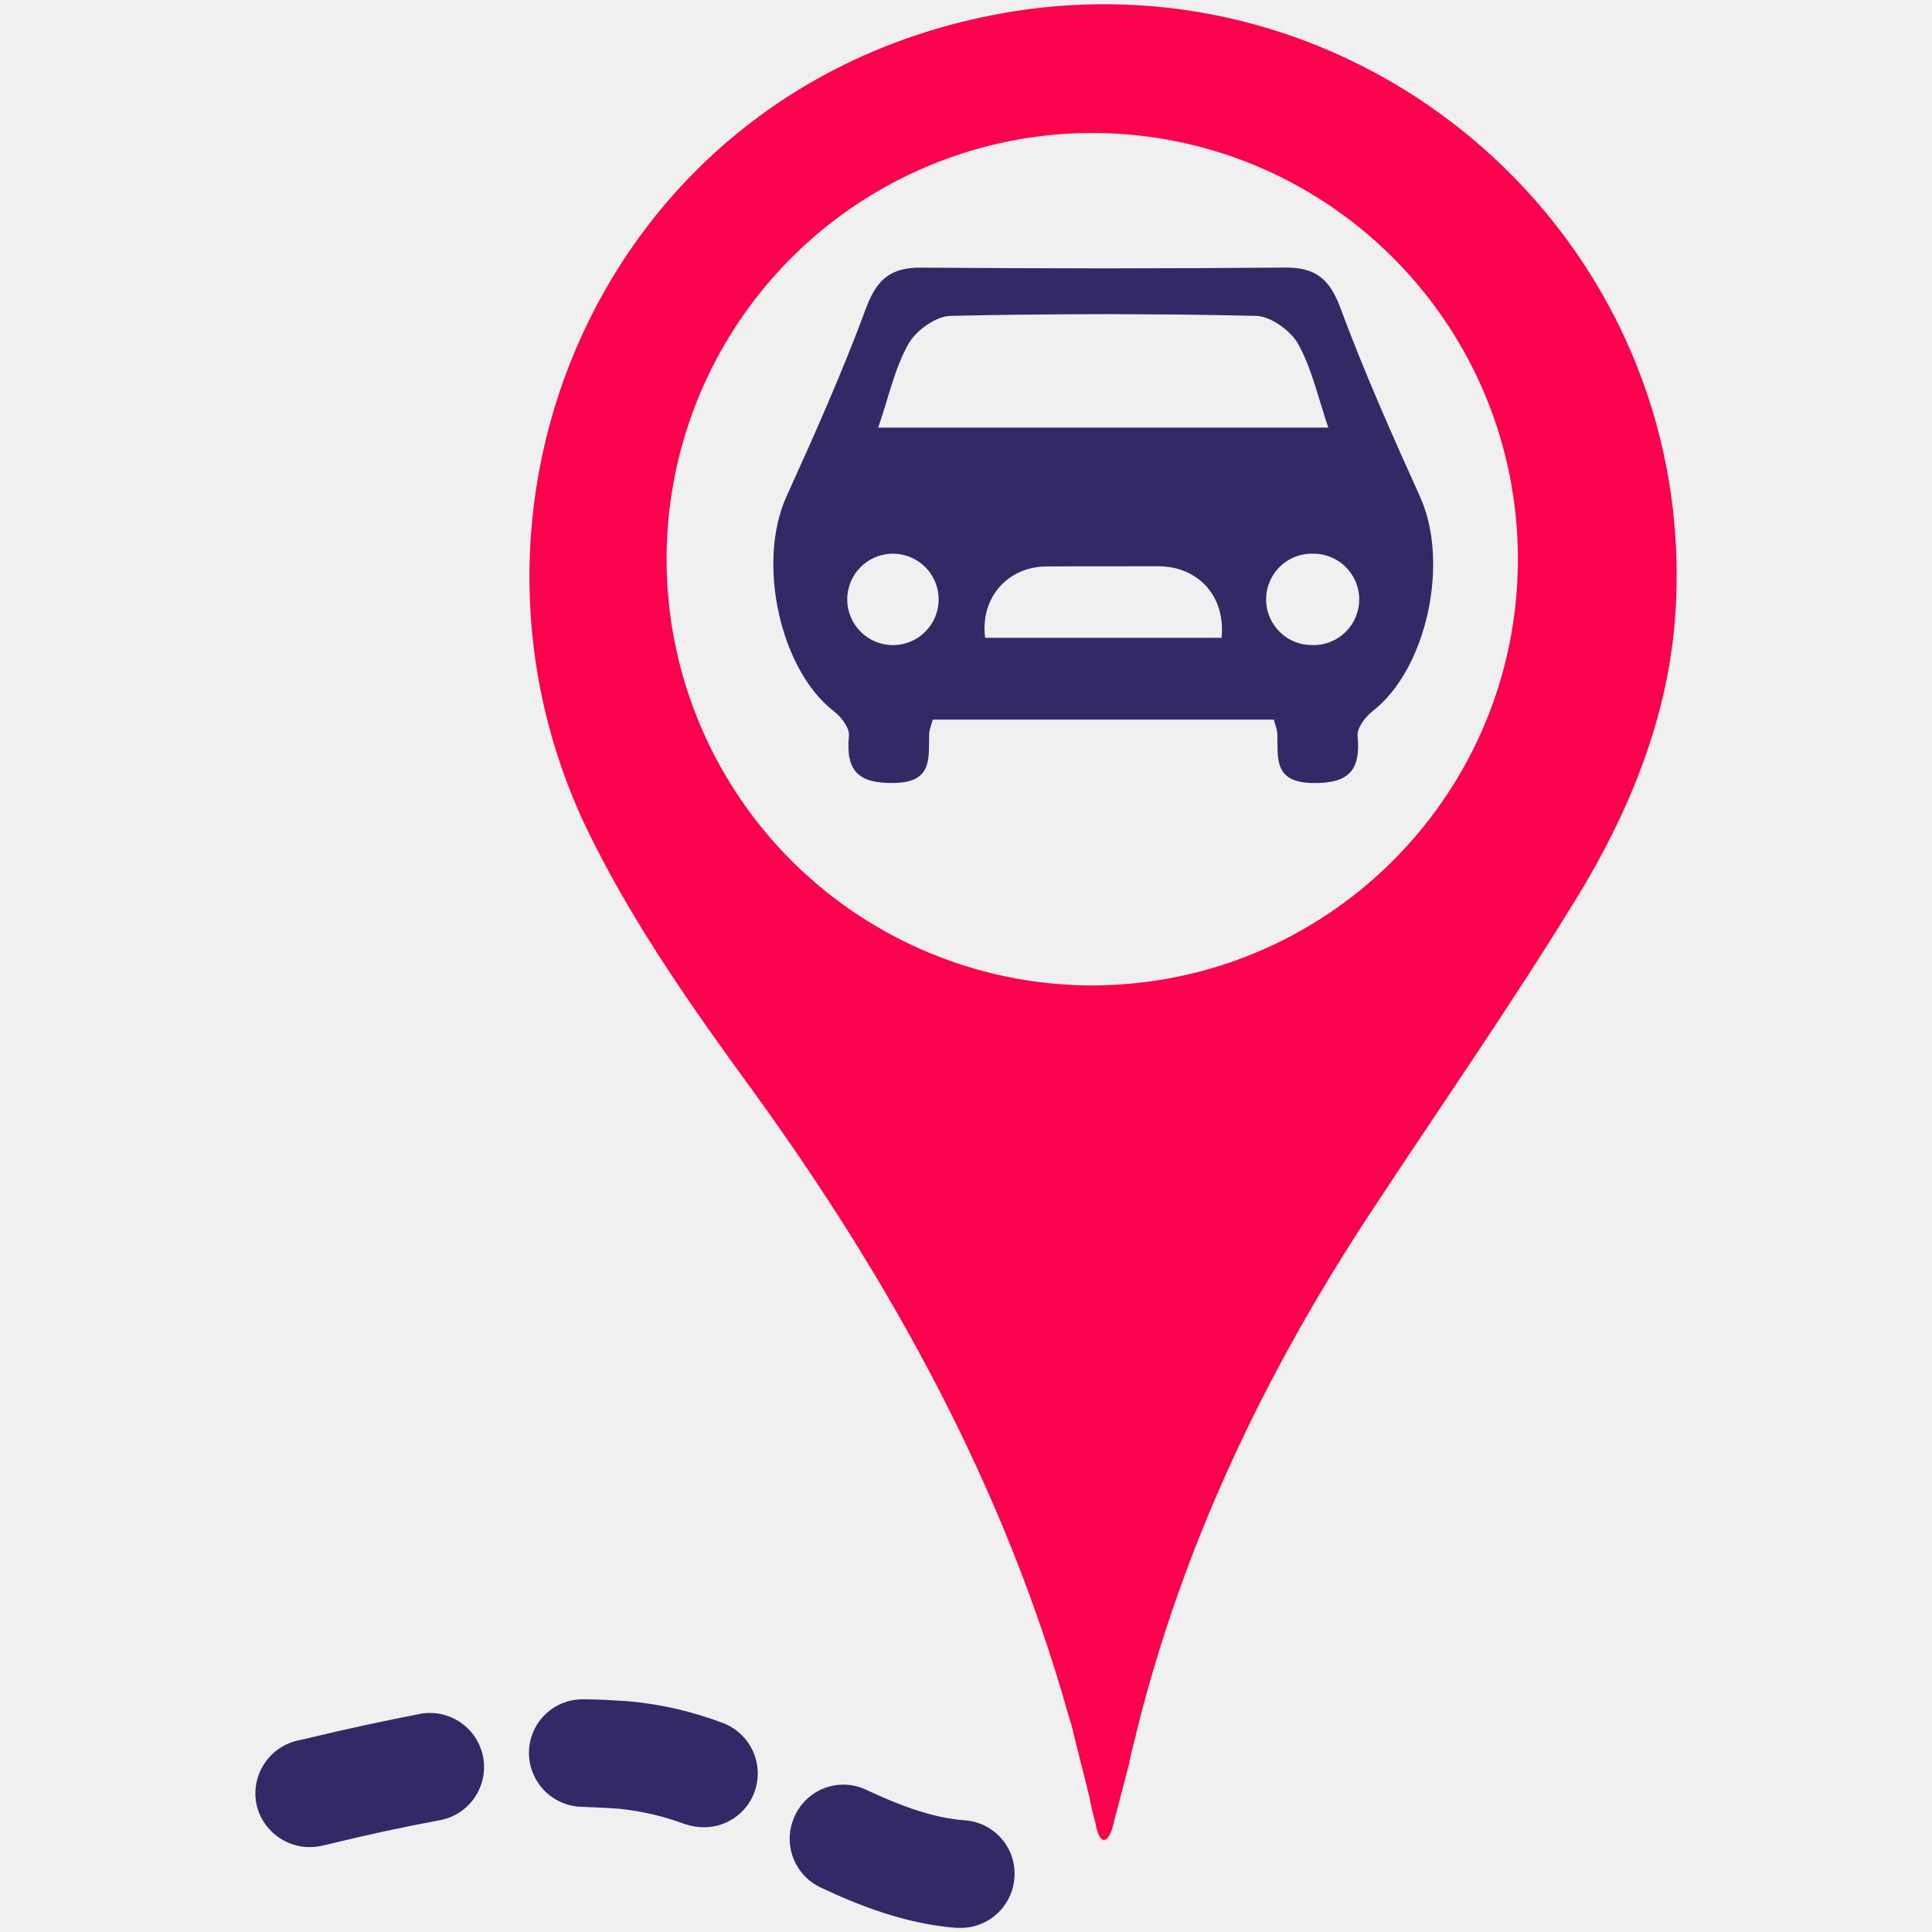
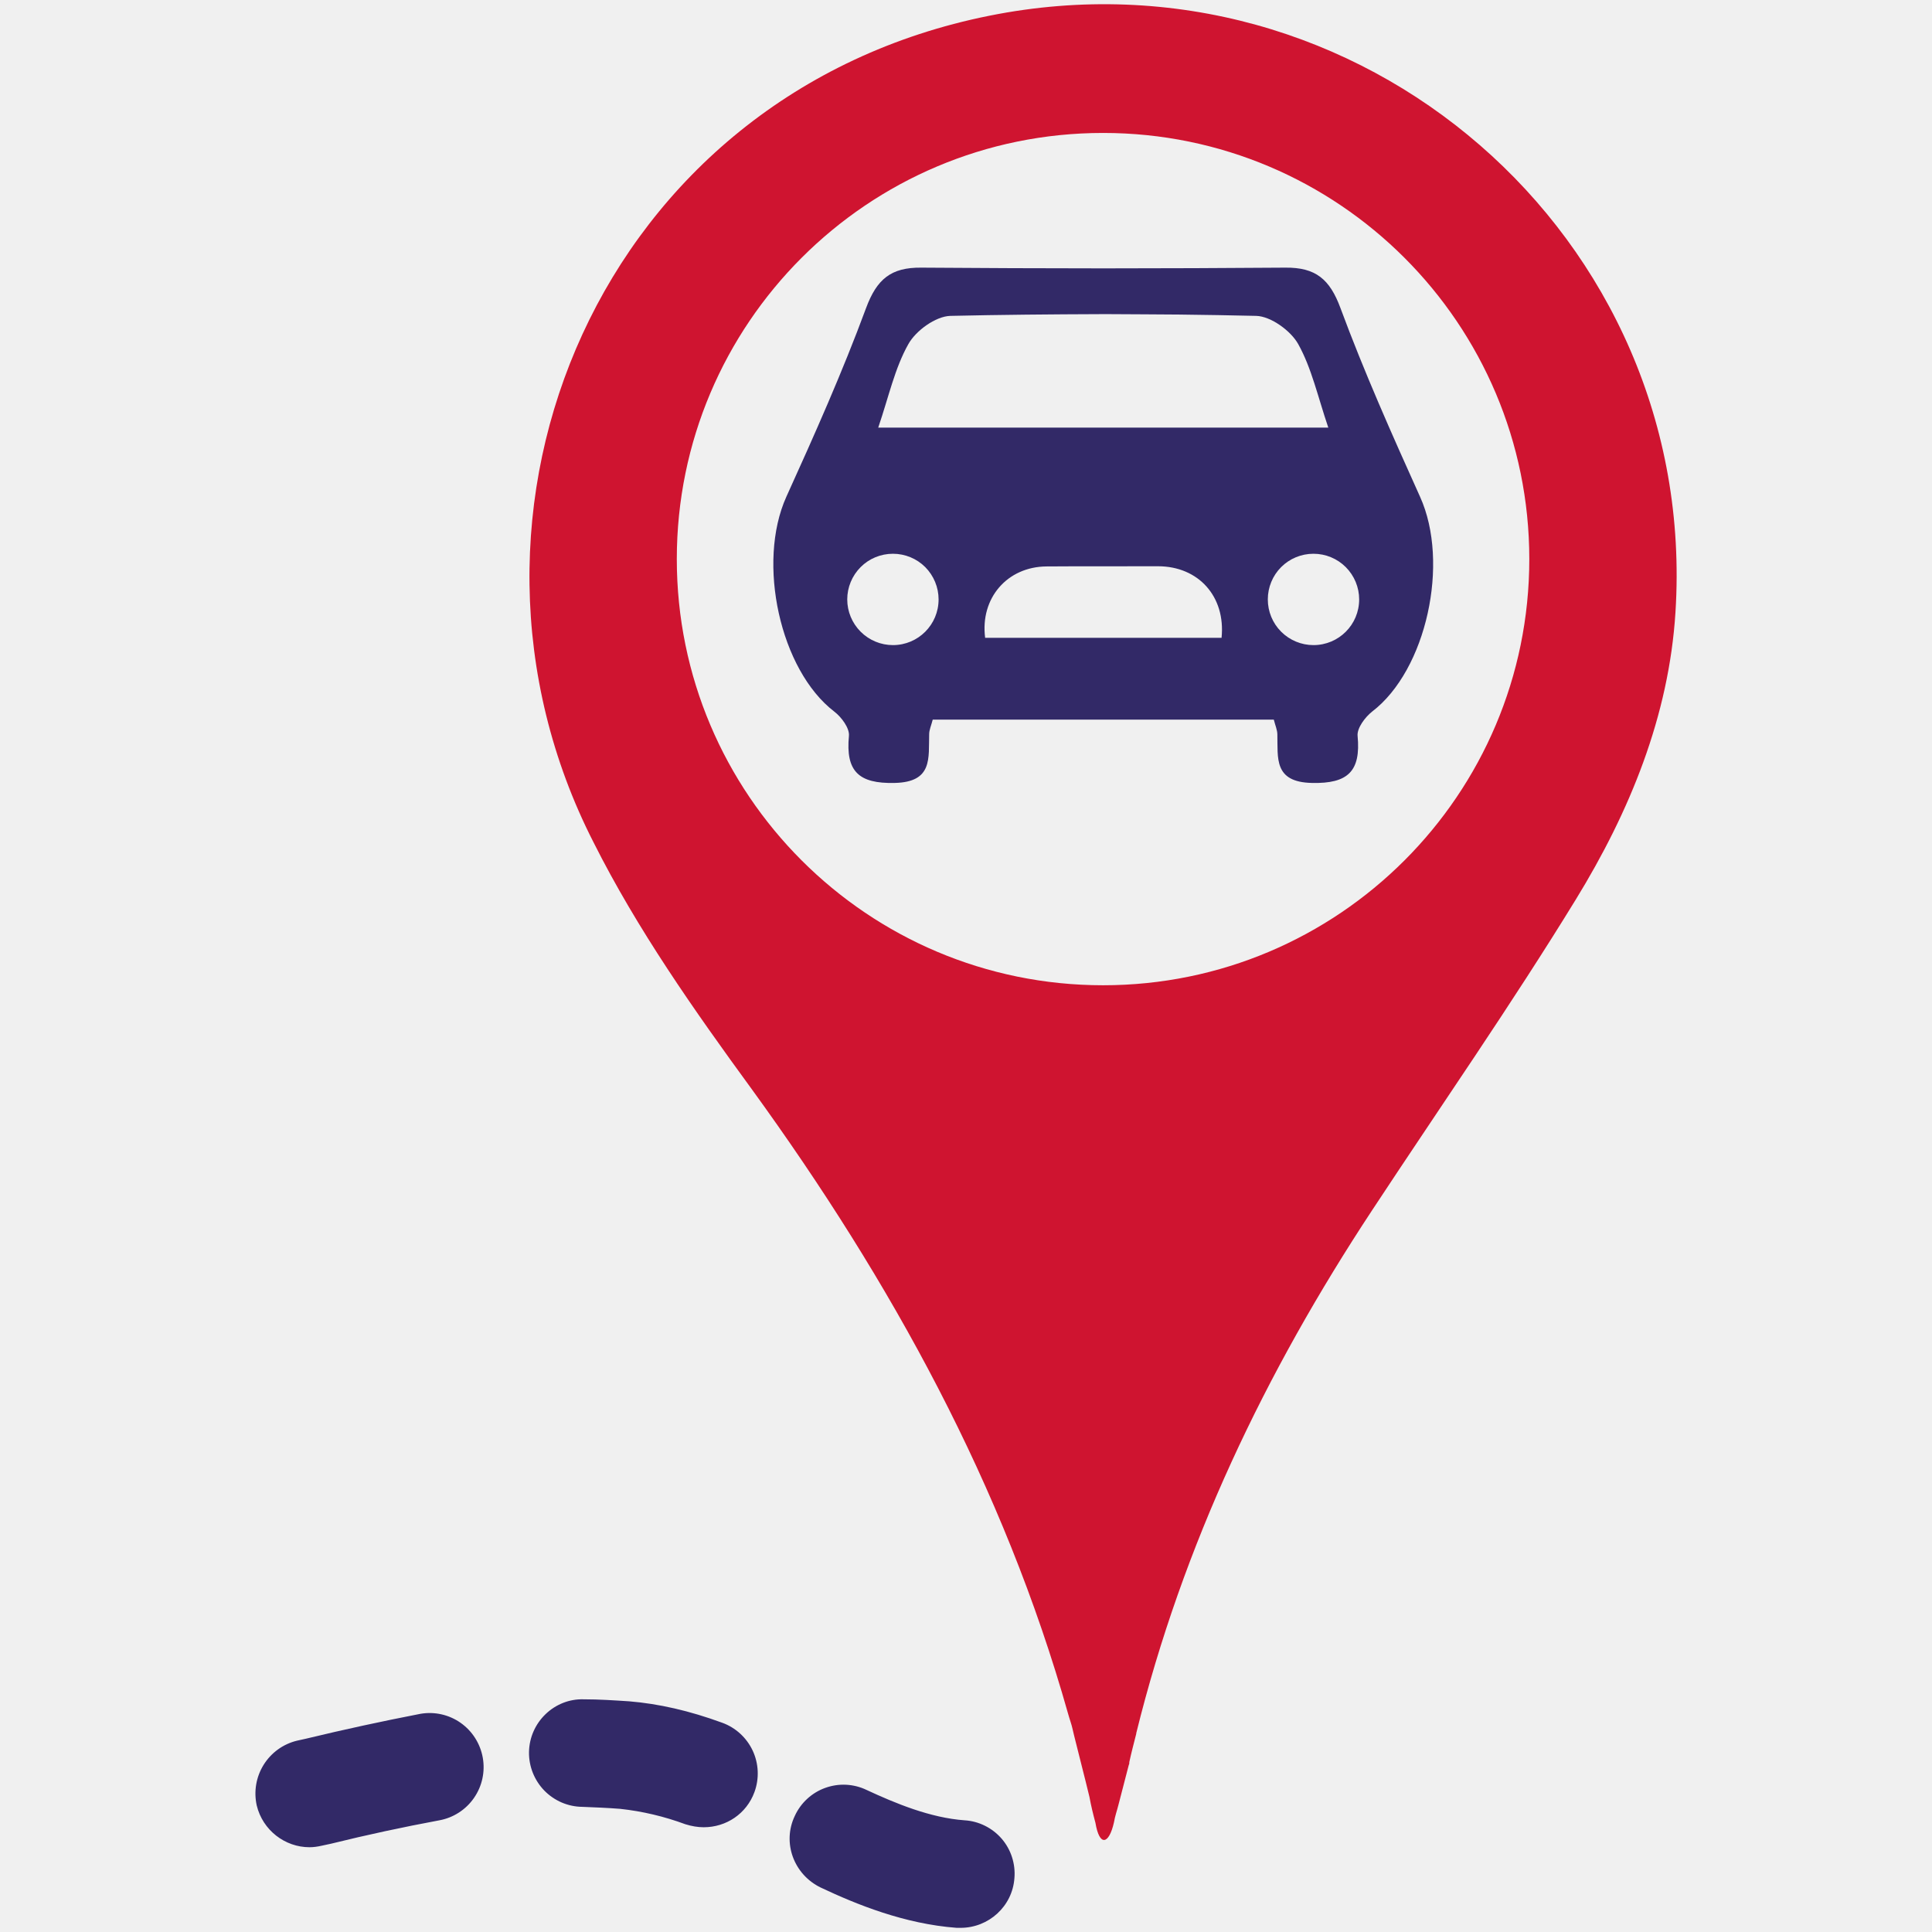
- <svg xmlns="http://www.w3.org/2000/svg" width="32" height="32" fill="none">
-   <g clip-path="url(#clip0_411_9096)">
-     <path d="M11.962 28.534a5.893 5.893 0 00-1.542-.355c-.248-.016-.495-.033-.75-.033a.887.887 0 00-.845 1.217.894.894 0 00.82.564c.206.008.42.017.626.033.37.04.732.126 1.08.255.107.034.206.05.305.05a.887.887 0 00.841-.585.895.895 0 00-.535-1.146zm-4.997-.148c-.635.123-1.267.26-1.896.412l-.149.033a.9.9 0 00-.668 1.072.904.904 0 001.08.668l.149-.034a31.945 31.945 0 011.797-.387.895.895 0 00-.313-1.764zm9.012 1.764c-.569-.041-1.146-.28-1.624-.503a.884.884 0 00-1.188.429.891.891 0 00.43 1.188c.593.28 1.384.602 2.25.668h.066a.891.891 0 00.89-.825.884.884 0 00-.824-.957z" fill="#322967" />
-     <path d="M16.39.26C9.956 1.546 7.03 8.472 9.832 13.956c.725 1.442 1.665 2.778 2.622 4.09 2.31 3.183 4.173 6.571 5.236 10.339.025.092.057.173.075.257.007.025.016.065.025.106.08.33.173.678.254 1.016.025.14.059.28.1.428.065.396.222.363.306-.01.016-.098.05-.189.074-.288l.171-.66c.01-.016.01-.031.01-.05.033-.155.074-.312.114-.468v-.009c.769-3.116 2.136-5.977 3.91-8.665 1.128-1.715 2.3-3.398 3.372-5.146.89-1.451 1.541-3.035 1.65-4.756.394-6.226-5.246-11.108-11.363-9.88zm1.88 16.06a7.06 7.06 0 11-.003-14.116 7.06 7.06 0 01.004 14.115z" fill="#FB024E" />
-     <path d="M23.521 8.229c-.465-1.03-.926-2.066-1.319-3.127-.177-.48-.413-.674-.912-.67-.998.008-2 .013-2.997.013h-.038c-1 0-1.998-.005-2.997-.012-.499-.005-.735.189-.913.669-.392 1.061-.853 2.096-1.321 3.127-.492 1.092-.104 2.87.794 3.557.12.092.255.274.243.402-.056.586.159.794.757.78.636-.014.56-.413.572-.808 0-.071.033-.14.059-.241h5.65c.025.101.056.17.058.24.01.395-.064.795.572.81.598.013.813-.195.757-.78-.012-.128.123-.31.24-.403.901-.688 1.29-2.465.795-3.557zm-8.476-2.53c.123-.221.451-.46.695-.467.832-.02 1.666-.026 2.5-.029h.13c.388.003.774.003 1.161.007.428.005.851.012 1.277.022.24.007.572.246.695.468.222.4.324.87.498 1.383h-7.455c.175-.514.274-.984.499-1.383zm-.255 4.986a.757.757 0 110-1.514.757.757 0 010 1.514zm5.443-.121h-3.916c-.085-.657.366-1.177 1.016-1.182.617-.005 1.232 0 1.849-.003.668 0 1.12.5 1.051 1.185zm1.522.12a.757.757 0 11.001-1.513.757.757 0 010 1.514z" fill="#322967" />
+ <svg xmlns="http://www.w3.org/2000/svg" width="32" height="32" viewBox="0 0 32 32" fill="none">
+   <g clip-path="url(#clip0_652_7793)">
+     <path d="M11.962 28.534C11.418 28.335 10.915 28.22 10.42 28.179C10.172 28.163 9.925 28.146 9.669 28.146C9.183 28.13 8.77 28.526 8.762 29.02C8.76 29.138 8.782 29.254 8.825 29.363C8.869 29.473 8.933 29.572 9.015 29.657C9.097 29.741 9.195 29.808 9.303 29.855C9.411 29.901 9.527 29.926 9.645 29.927C9.851 29.935 10.065 29.944 10.271 29.96C10.64 30 11.003 30.086 11.351 30.215C11.458 30.248 11.557 30.265 11.656 30.265C12.027 30.265 12.365 30.043 12.497 29.68C12.578 29.456 12.567 29.211 12.467 28.996C12.366 28.781 12.185 28.615 11.962 28.534ZM6.965 28.386C6.33 28.509 5.698 28.646 5.069 28.798L4.92 28.831C4.69 28.886 4.492 29.03 4.367 29.23C4.242 29.431 4.201 29.672 4.252 29.903C4.351 30.316 4.722 30.596 5.126 30.596C5.192 30.596 5.258 30.587 5.332 30.57L5.481 30.538C6.076 30.391 6.676 30.262 7.278 30.15C7.511 30.107 7.717 29.973 7.851 29.779C7.986 29.584 8.038 29.344 7.996 29.111C7.954 28.879 7.823 28.672 7.63 28.536C7.437 28.4 7.198 28.346 6.965 28.386ZM15.977 30.15C15.408 30.109 14.831 29.869 14.353 29.647C14.247 29.596 14.132 29.567 14.014 29.561C13.897 29.555 13.78 29.573 13.669 29.613C13.559 29.652 13.457 29.714 13.37 29.794C13.284 29.873 13.214 29.969 13.165 30.076C12.951 30.521 13.149 31.049 13.594 31.264C14.188 31.544 14.979 31.866 15.845 31.931H15.911C16.373 31.931 16.769 31.577 16.802 31.107C16.812 30.99 16.798 30.872 16.762 30.76C16.726 30.648 16.668 30.544 16.591 30.455C16.514 30.366 16.42 30.293 16.315 30.241C16.209 30.188 16.095 30.157 15.977 30.15Z" fill="#322967" />
+     <path d="M16.389 0.26C9.957 1.546 7.03 8.472 9.833 13.956C10.558 15.398 11.498 16.734 12.455 18.045C14.765 21.229 16.628 24.617 17.691 28.385C17.716 28.477 17.748 28.558 17.766 28.642C17.773 28.667 17.782 28.707 17.791 28.748C17.872 29.079 17.964 29.426 18.045 29.764C18.07 29.903 18.104 30.043 18.144 30.192C18.21 30.588 18.367 30.555 18.451 30.183C18.467 30.084 18.5 29.993 18.525 29.894L18.696 29.234C18.705 29.218 18.705 29.203 18.705 29.185C18.739 29.029 18.78 28.872 18.82 28.716V28.707C19.589 25.591 20.956 22.73 22.729 20.042C23.858 18.327 25.03 16.644 26.102 14.896C26.992 13.445 27.643 11.861 27.751 10.14C28.146 3.914 22.506 -0.968 16.389 0.26ZM18.271 16.319C14.371 16.319 11.21 13.158 11.21 9.26C11.21 5.362 14.371 2.202 18.271 2.202C22.169 2.202 25.33 5.363 25.33 9.261C25.33 13.159 22.168 16.319 18.271 16.319Z" fill="#CF1430" />
+     <path d="M23.521 8.229C23.056 7.198 22.595 6.163 22.202 5.102C22.025 4.622 21.789 4.428 21.29 4.433C20.292 4.44 19.29 4.445 18.293 4.445H18.255C17.255 4.445 16.257 4.44 15.258 4.433C14.759 4.428 14.523 4.622 14.345 5.102C13.953 6.163 13.492 7.198 13.024 8.229C12.532 9.321 12.92 11.098 13.818 11.786C13.938 11.878 14.073 12.06 14.061 12.188C14.005 12.774 14.22 12.982 14.818 12.968C15.454 12.954 15.378 12.555 15.39 12.16C15.39 12.089 15.423 12.02 15.449 11.919H21.098C21.124 12.02 21.155 12.089 21.157 12.16C21.167 12.554 21.093 12.954 21.729 12.968C22.327 12.982 22.542 12.774 22.486 12.188C22.474 12.061 22.609 11.879 22.727 11.786C23.627 11.098 24.015 9.321 23.521 8.229ZM15.045 5.7C15.168 5.478 15.496 5.239 15.74 5.232C16.572 5.213 17.406 5.206 18.241 5.203H18.371C18.758 5.206 19.144 5.206 19.531 5.21C19.959 5.215 20.382 5.222 20.808 5.232C21.049 5.239 21.38 5.478 21.503 5.7C21.725 6.099 21.827 6.57 22.001 7.083H14.546C14.721 6.569 14.82 6.099 15.045 5.7ZM14.79 10.685C14.589 10.685 14.397 10.605 14.255 10.463C14.113 10.321 14.033 10.129 14.033 9.928C14.033 9.728 14.113 9.535 14.255 9.393C14.396 9.251 14.589 9.172 14.79 9.172C14.99 9.172 15.183 9.251 15.325 9.393C15.466 9.535 15.546 9.728 15.546 9.928C15.546 10.347 15.208 10.685 14.79 10.685ZM20.233 10.564H16.317C16.232 9.907 16.683 9.387 17.333 9.382C17.95 9.377 18.565 9.382 19.182 9.379C19.85 9.38 20.302 9.879 20.233 10.564ZM21.755 10.685C21.555 10.685 21.362 10.605 21.22 10.463C21.078 10.321 20.999 10.129 20.999 9.928C20.999 9.728 21.078 9.535 21.22 9.393C21.362 9.251 21.554 9.172 21.755 9.172C21.956 9.172 22.148 9.251 22.29 9.393C22.432 9.535 22.512 9.728 22.512 9.928C22.512 10.347 22.174 10.685 21.755 10.685Z" fill="#322967" />
  </g>
  <defs>
-     <clipPath id="clip0_411_9096">
-       <path fill="#fff" d="M0 0h32v32H0z" />
+     <clipPath id="clip0_652_7793">
+       <rect width="32" height="32" fill="white" />
    </clipPath>
  </defs>
</svg>
